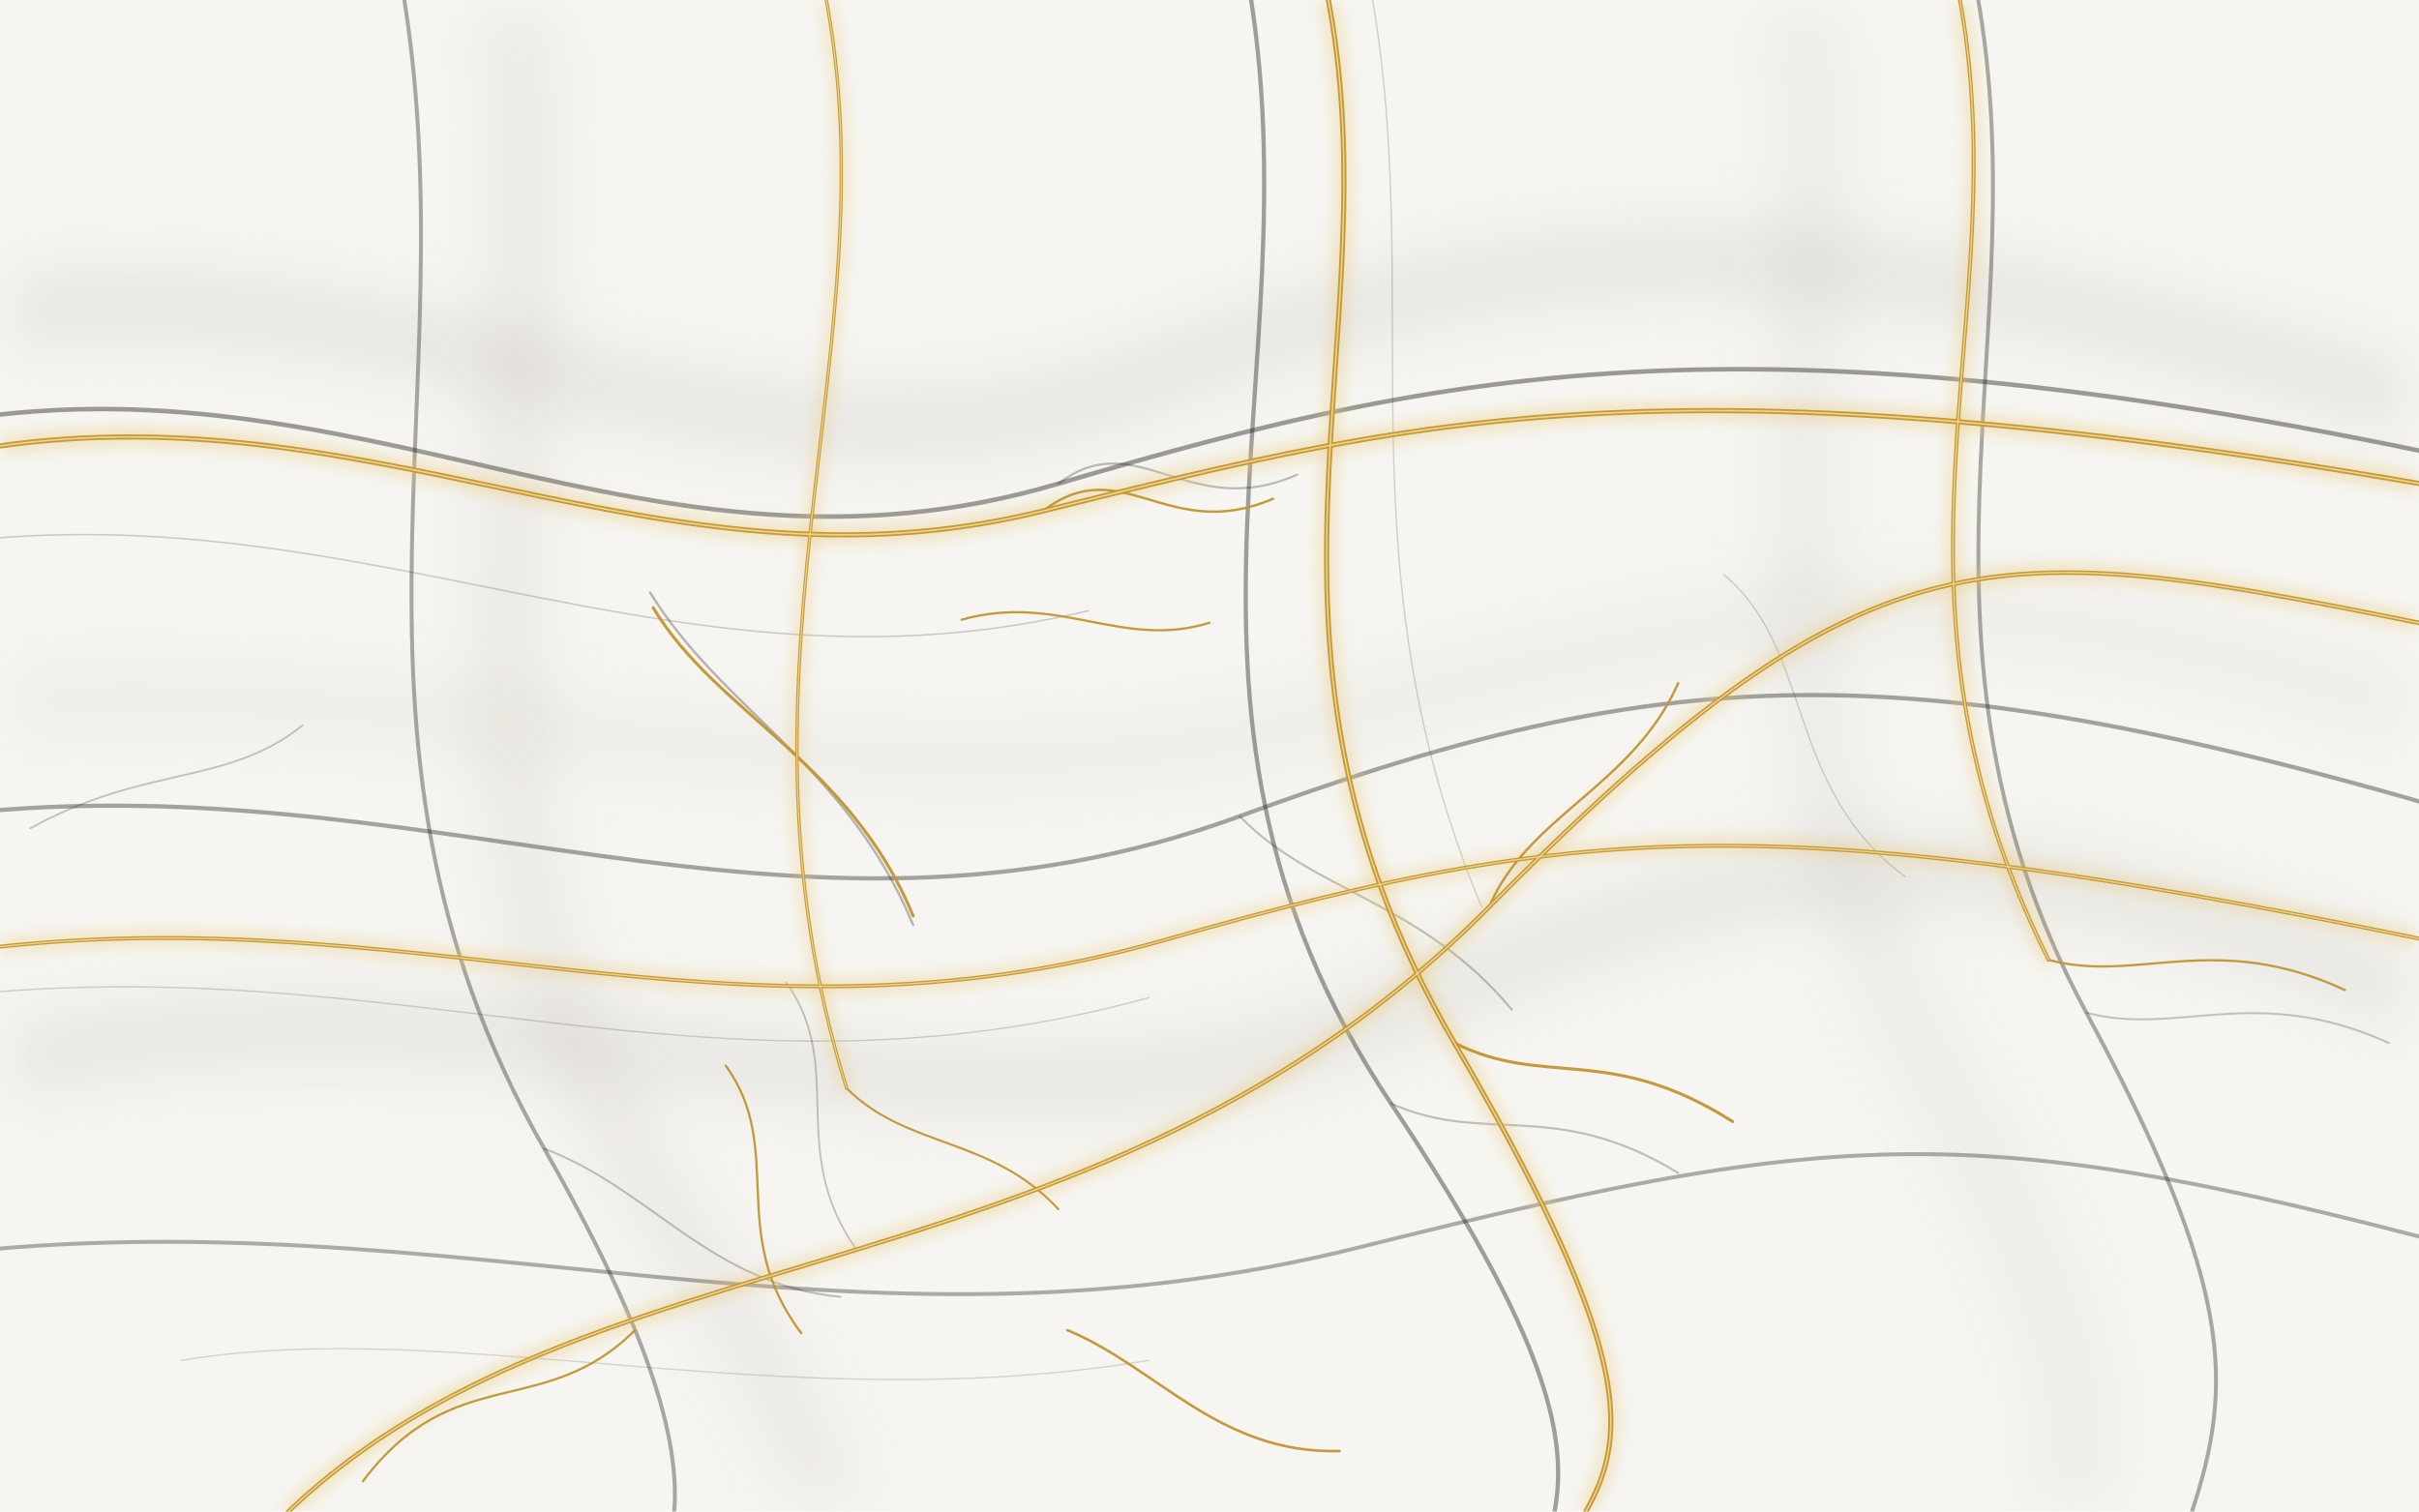
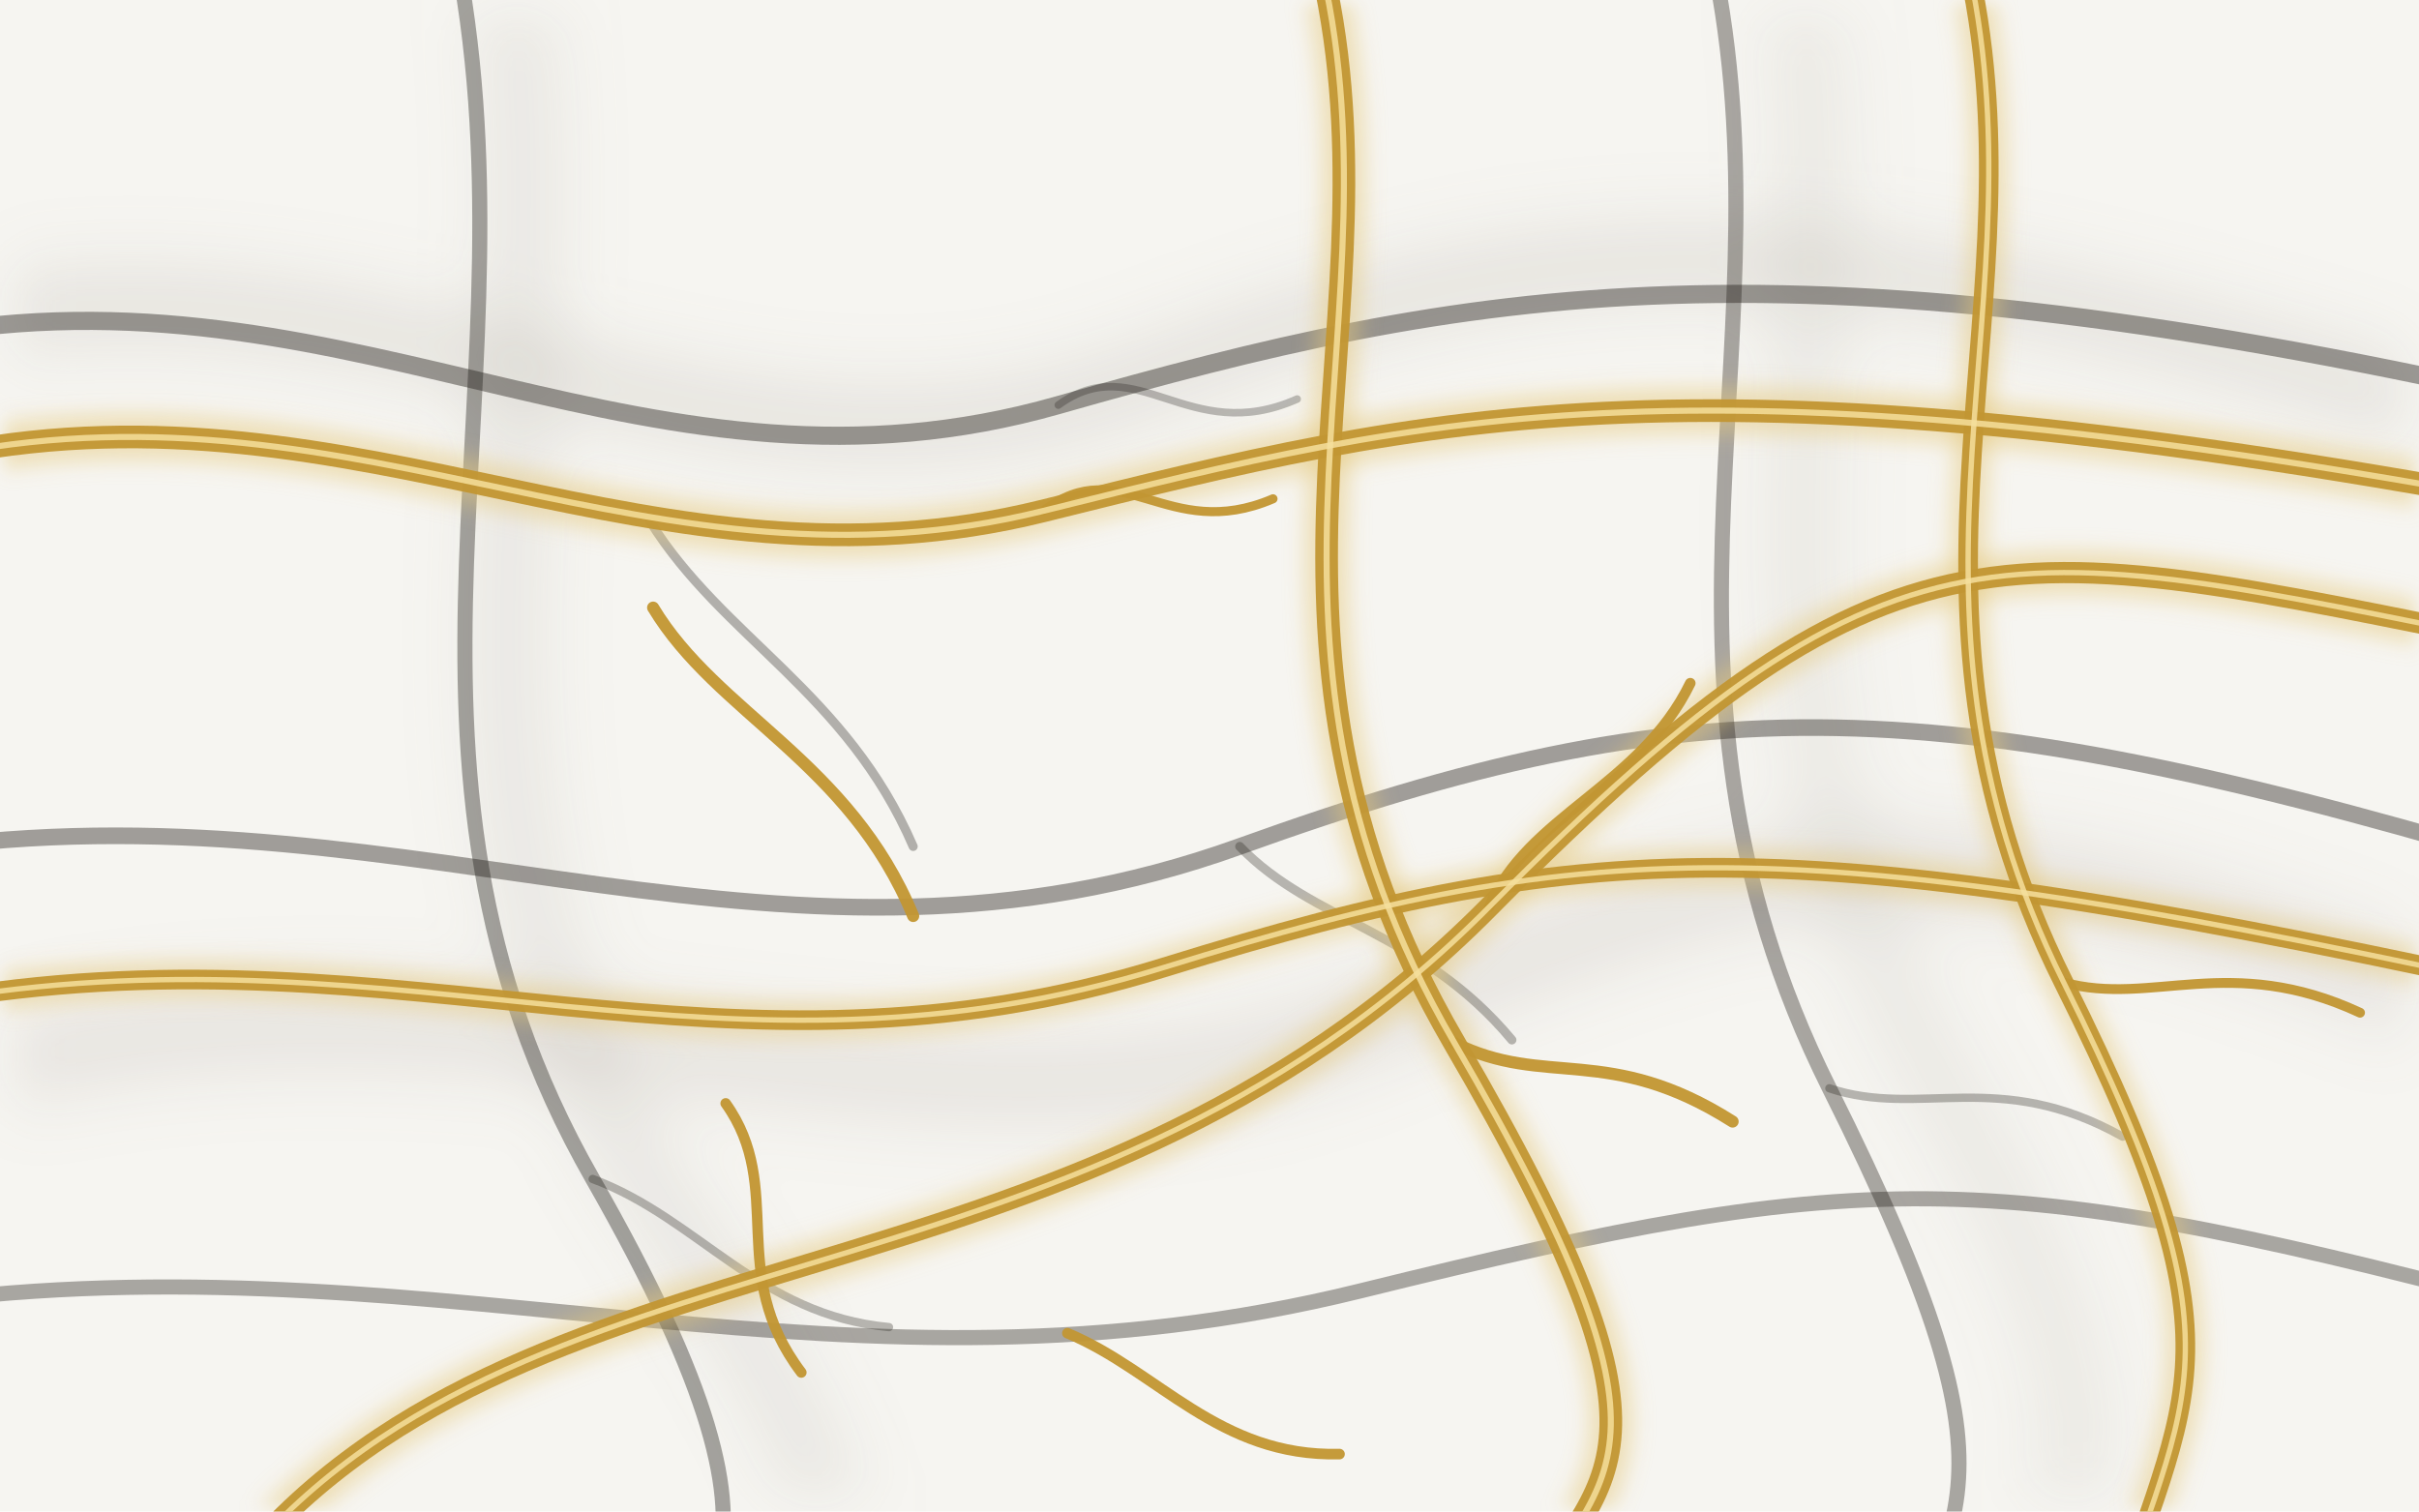
<svg xmlns="http://www.w3.org/2000/svg" width="1600" height="1000" viewBox="0 0 1600 1000" preserveAspectRatio="xMidYMid slice">
  <defs>
-     <filter id="soft" x="-30%" y="-30%" width="160%" height="160%">
-       <feGaussianBlur stdDeviation="5" />
+     <filter id="soft" x="-40%" y="-40%" width="180%" height="180%">
+       <feGaussianBlur stdDeviation="7" />
    </filter>
    <filter id="cloud" x="-40%" y="-40%" width="180%" height="180%">
-       <feGaussianBlur stdDeviation="22" />
+       <feGaussianBlur stdDeviation="24" />
    </filter>
  </defs>
  <rect width="1600" height="1000" fill="#f6f5f1" />
-   <g filter="url(#cloud)" fill="none" stroke-linecap="round" stroke="#aaa49a">
-     <path d="M-60 220 C 260 140, 470 360, 760 250 S 1220 140, 1700 300" stroke-width="36" stroke-opacity="0.24" />
-     <path d="M-60 720 C 320 600, 620 800, 920 670 S 1320 540, 1700 700" stroke-width="40" stroke-opacity="0.22" />
-     <path d="M330 -60 C 390 250, 250 520, 440 800 S 540 1070, 470 1160" stroke-width="32" stroke-opacity="0.20" />
-     <path d="M1180 -60 C 1240 200, 1120 430, 1280 710 S 1360 990, 1300 1130" stroke-width="30" stroke-opacity="0.18" />
-     <path d="M-60 470 C 300 430, 560 560, 900 470 S 1320 380, 1700 500" stroke-width="30" stroke-opacity="0.16" />
+   <g filter="url(#cloud)" fill="none" stroke-linecap="round" stroke="#a9a299">
+     <path d="M-60 220 C 260 140, 470 360, 760 250 S 1220 140, 1700 300" stroke-width="44" stroke-opacity="0.24" />
+     <path d="M-60 720 C 320 600, 620 800, 920 670 S 1320 540, 1700 700" stroke-width="48" stroke-opacity="0.22" />
+     <path d="M330 -60 C 390 250, 250 520, 440 800 S 540 1070, 470 1160" stroke-width="40" stroke-opacity="0.20" />
+     <path d="M1180 -60 C 1240 200, 1120 430, 1280 710 S 1360 990, 1300 1130" stroke-width="38" stroke-opacity="0.18" />
  </g>
  <g fill="none" stroke-linecap="round" stroke-linejoin="round" stroke="#1f1b16">
-     <path d="M-40 280 C 240 230, 430 400, 700 320 S 1180 200, 1700 320" stroke-width="3" stroke-opacity="0.42" />
-     <path d="M-40 540 C 280 500, 520 650, 820 540 S 1280 430, 1700 560" stroke-width="2.8" stroke-opacity="0.38" />
-     <path d="M-40 830 C 300 790, 560 910, 900 825 S 1320 740, 1700 845" stroke-width="2.6" stroke-opacity="0.34" />
-     <path d="M260 -40 C 320 240, 200 480, 360 760 S 420 1050, 360 1140" stroke-width="2.6" stroke-opacity="0.36" />
-     <path d="M820 -40 C 880 230, 740 460, 920 730 S 1020 1010, 960 1140" stroke-width="2.8" stroke-opacity="0.40" />
-     <path d="M1300 -40 C 1360 200, 1240 410, 1380 670 S 1460 950, 1400 1140" stroke-width="2.6" stroke-opacity="0.36" />
-     <path d="M430 392 C 478 470, 560 506, 604 612" stroke-width="1.6" stroke-opacity="0.30" />
-     <path d="M700 320 C 752 280, 786 346, 858 314" stroke-width="1.4" stroke-opacity="0.28" />
-     <path d="M820 540 C 868 590, 940 596, 1000 668" stroke-width="1.4" stroke-opacity="0.26" />
-     <path d="M360 760 C 430 786, 470 850, 556 858" stroke-width="1.3" stroke-opacity="0.26" />
-     <path d="M920 730 C 982 758, 1028 726, 1110 776" stroke-width="1.4" stroke-opacity="0.26" />
-     <path d="M1380 670 C 1440 686, 1492 650, 1580 690" stroke-width="1.3" stroke-opacity="0.24" />
-     <path d="M200 480 C 150 520, 96 506, 20 548" stroke-width="1.2" stroke-opacity="0.24" />
-     <path d="M520 650 C 560 706, 520 760, 566 826" stroke-width="1.2" stroke-opacity="0.24" />
-     <path d="M-40 360 C 240 322, 446 470, 720 404" stroke-width="1" stroke-opacity="0.20" />
-     <path d="M-40 660 C 260 624, 470 740, 760 660" stroke-width="0.9" stroke-opacity="0.18" />
-     <path d="M900 -40 C 950 180, 880 360, 980 600" stroke-width="0.9" stroke-opacity="0.18" />
-     <path d="M1140 380 C 1200 430, 1180 520, 1260 580" stroke-width="0.9" stroke-opacity="0.18" />
-     <path d="M120 900 C 300 870, 520 940, 760 900" stroke-width="0.9" stroke-opacity="0.16" />
+     <path d="M-40 220 C 240 175, 430 345, 700 268 S 1180 150, 1700 270" stroke-width="12" stroke-opacity="0.42" />
+     <path d="M-40 560 C 280 520, 520 668, 820 560 S 1280 452, 1700 580" stroke-width="11" stroke-opacity="0.40" />
+     <path d="M-40 860 C 300 820, 560 938, 900 854 S 1320 770, 1700 872" stroke-width="10" stroke-opacity="0.36" />
+     <path d="M300 -40 C 360 250, 232 500, 392 780 S 452 1060, 392 1150" stroke-width="10" stroke-opacity="0.38" />
+     <path d="M1130 -40 C 1190 220, 1070 440, 1210 720 S 1290 1000, 1230 1150" stroke-width="10" stroke-opacity="0.36" />
+     <path d="M430 345 C 478 422, 560 458, 604 560" stroke-width="6" stroke-opacity="0.32" />
+     <path d="M820 560 C 868 610, 940 616, 1000 688" stroke-width="6" stroke-opacity="0.30" />
+     <path d="M392 780 C 462 806, 502 870, 588 878" stroke-width="5.5" stroke-opacity="0.30" />
+     <path d="M1210 720 C 1270 740, 1322 706, 1404 752" stroke-width="5.5" stroke-opacity="0.30" />
+     <path d="M700 268 C 752 230, 786 296, 858 264" stroke-width="5" stroke-opacity="0.28" />
  </g>
  <g fill="none" stroke-linecap="round" stroke-linejoin="round">
-     <g filter="url(#soft)" stroke="#e7c878" stroke-opacity="0.55">
-       <path d="M-30 300 C 240 248, 432 402, 690 338 S 1120 228, 1700 338" stroke-width="9" />
-       <path d="M872 -30 C 932 208, 800 412, 962 690 S 1062 972, 1002 1070" stroke-width="8" />
-       <path d="M150 1045 C 342 800, 706 882, 985 600 S 1330 360, 1700 432" stroke-width="8" />
-       <path d="M-30 630 C 270 588, 480 705, 770 622 S 1190 532, 1700 642" stroke-width="7" />
-       <path d="M1290 -30 C 1345 195, 1225 375, 1355 635" stroke-width="7" />
-       <path d="M540 -30 C 600 210, 470 430, 560 720" stroke-width="6" />
+     <g filter="url(#soft)" stroke="#e7c878" stroke-opacity="0.5">
+       <path d="M-30 300 C 240 248, 432 402, 690 338 S 1120 228, 1700 338" stroke-width="30" />
+       <path d="M872 -30 C 932 208, 800 412, 962 690 S 1062 972, 1002 1070" stroke-width="28" />
+       <path d="M150 1045 C 342 800, 706 882, 985 600 S 1330 360, 1700 432" stroke-width="28" />
+       <path d="M-30 660 C 270 612, 480 730, 770 640 S 1190 548, 1700 660" stroke-width="24" />
+       <path d="M1300 -30 C 1355 200, 1235 390, 1365 650 S 1440 920, 1390 1100" stroke-width="24" />
    </g>
-     <g stroke="#c39633" stroke-opacity="0.96">
-       <path d="M-30 300 C 240 248, 432 402, 690 338 S 1120 228, 1700 338" stroke-width="3.4" />
-       <path d="M432 402 C 474 472, 562 504, 604 606" stroke-width="2" />
-       <path d="M690 338 C 742 298, 772 360, 842 330" stroke-width="1.6" />
-       <path d="M872 -30 C 932 208, 800 412, 962 690 S 1062 972, 1002 1070" stroke-width="3.4" />
-       <path d="M962 690 C 1022 720, 1064 690, 1146 742" stroke-width="2" />
-       <path d="M800 412 C 742 430, 700 392, 636 410" stroke-width="1.5" />
-       <path d="M150 1045 C 342 800, 706 882, 985 600 S 1330 360, 1700 432" stroke-width="3" />
-       <path d="M706 880 C 766 905, 806 962, 886 960" stroke-width="1.7" />
-       <path d="M985 600 C 1010 540, 1080 520, 1110 452" stroke-width="1.6" />
-       <path d="M-30 630 C 270 588, 480 705, 770 622 S 1190 532, 1700 642" stroke-width="2.6" />
-       <path d="M480 705 C 520 760, 480 816, 530 882" stroke-width="1.5" />
-       <path d="M1290 -30 C 1345 195, 1225 375, 1355 635" stroke-width="2.6" />
-       <path d="M1355 635 C 1413 651, 1465 615, 1551 655" stroke-width="1.5" />
-       <path d="M540 -30 C 600 210, 470 430, 560 720" stroke-width="2.2" />
-       <path d="M560 720 C 600 760, 656 752, 700 800" stroke-width="1.4" />
-       <path d="M240 980 C 300 900, 360 940, 420 880" stroke-width="1.5" />
+     <g stroke="#c39633" stroke-opacity="0.95">
+       <path d="M-30 300 C 240 248, 432 402, 690 338 S 1120 228, 1700 338" stroke-width="15" />
+       <path d="M872 -30 C 932 208, 800 412, 962 690 S 1062 972, 1002 1070" stroke-width="15" />
+       <path d="M150 1045 C 342 800, 706 882, 985 600 S 1330 360, 1700 432" stroke-width="14" />
+       <path d="M-30 660 C 270 612, 480 730, 770 640 S 1190 548, 1700 660" stroke-width="13" />
+       <path d="M1300 -30 C 1355 200, 1235 390, 1365 650 S 1440 920, 1390 1100" stroke-width="13" />
+       <path d="M432 402 C 474 472, 562 504, 604 606" stroke-width="8" />
+       <path d="M962 690 C 1022 720, 1064 690, 1146 742" stroke-width="8" />
+       <path d="M480 730 C 520 786, 480 842, 530 908" stroke-width="7" />
+       <path d="M985 600 C 1010 540, 1085 520, 1118 452" stroke-width="7" />
+       <path d="M706 882 C 766 907, 806 964, 886 962" stroke-width="7" />
+       <path d="M1365 650 C 1423 666, 1475 630, 1561 670" stroke-width="6.5" />
+       <path d="M690 338 C 742 298, 772 360, 842 330" stroke-width="6" />
    </g>
-     <g stroke="#f3da90" stroke-opacity="0.9">
-       <path d="M-30 300 C 240 248, 432 402, 690 338 S 1120 228, 1700 338" stroke-width="1.1" />
-       <path d="M872 -30 C 932 208, 800 412, 962 690 S 1062 972, 1002 1070" stroke-width="1" />
-       <path d="M150 1045 C 342 800, 706 882, 985 600 S 1330 360, 1700 432" stroke-width="1" />
-       <path d="M-30 630 C 270 588, 480 705, 770 622 S 1190 532, 1700 642" stroke-width="0.9" />
-       <path d="M1290 -30 C 1345 195, 1225 375, 1355 635" stroke-width="0.9" />
-       <path d="M540 -30 C 600 210, 470 430, 560 720" stroke-width="0.8" />
+     <g stroke="#f6df9c" stroke-opacity="0.85">
+       <path d="M-30 300 C 240 248, 432 402, 690 338 S 1120 228, 1700 338" stroke-width="4" />
+       <path d="M872 -30 C 932 208, 800 412, 962 690 S 1062 972, 1002 1070" stroke-width="4" />
+       <path d="M150 1045 C 342 800, 706 882, 985 600 S 1330 360, 1700 432" stroke-width="3.5" />
+       <path d="M-30 660 C 270 612, 480 730, 770 640 S 1190 548, 1700 660" stroke-width="3.5" />
+       <path d="M1300 -30 C 1355 200, 1235 390, 1365 650 S 1440 920, 1390 1100" stroke-width="3.5" />
    </g>
  </g>
</svg>
